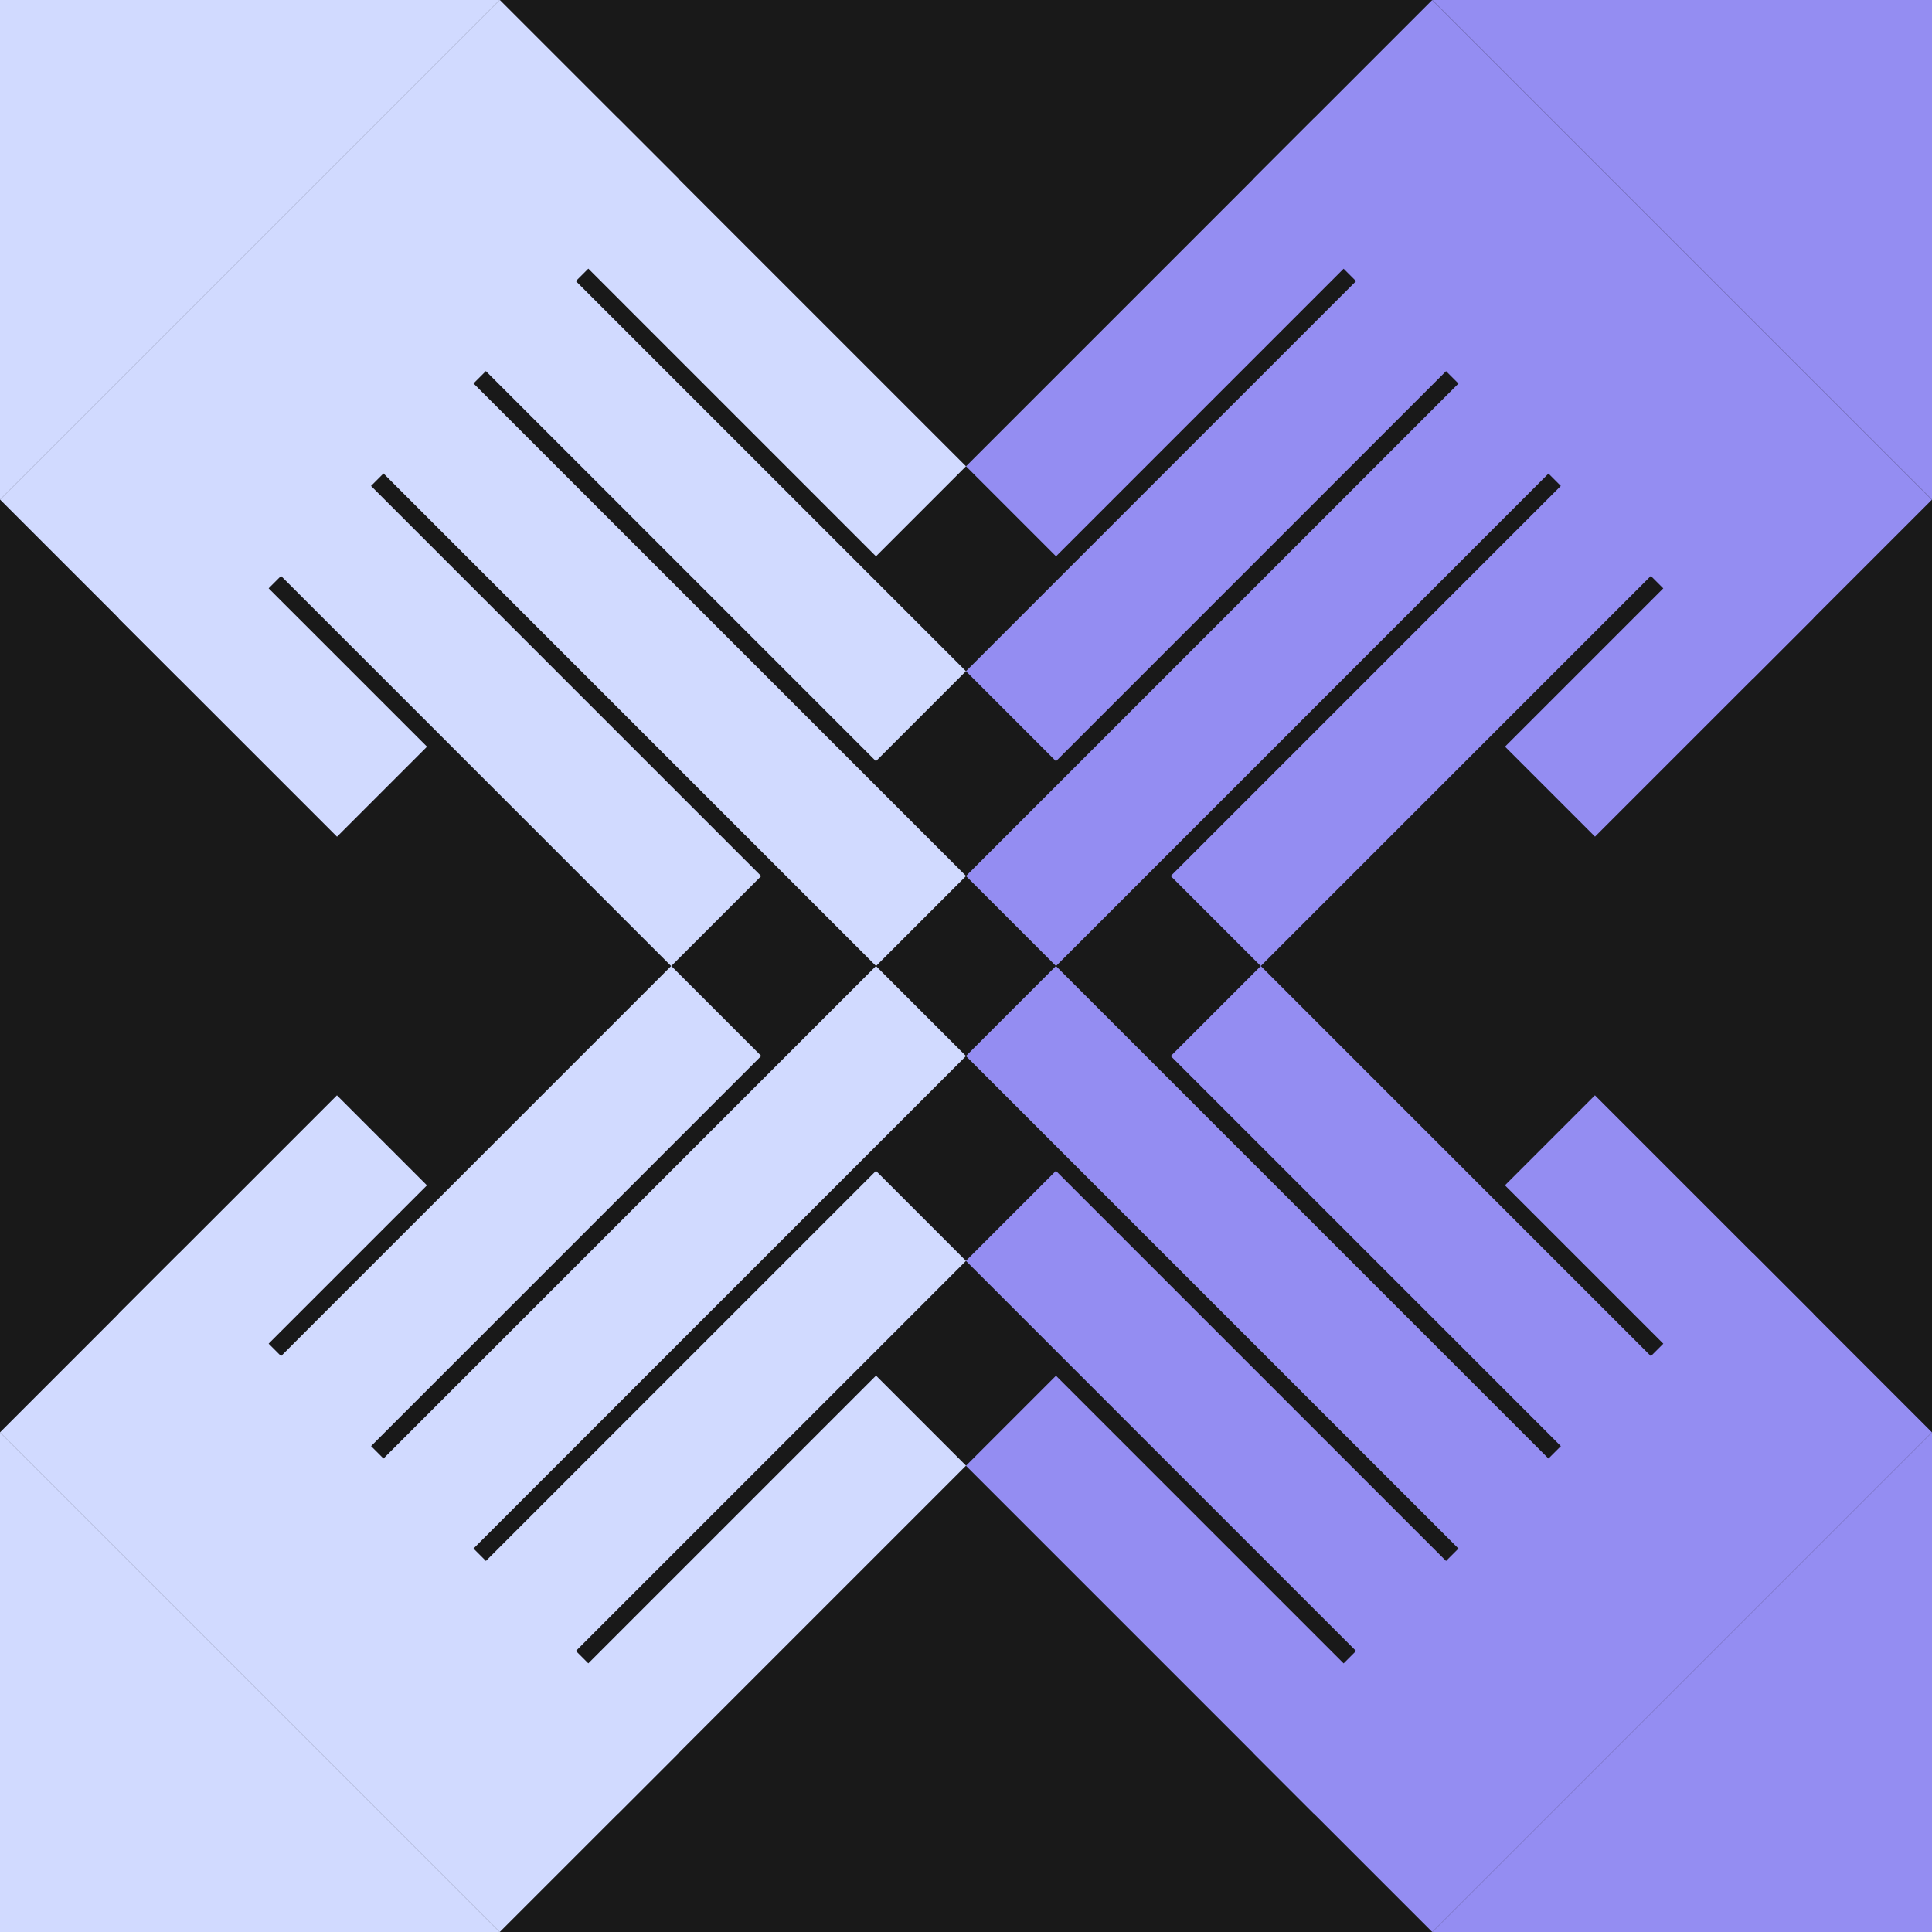
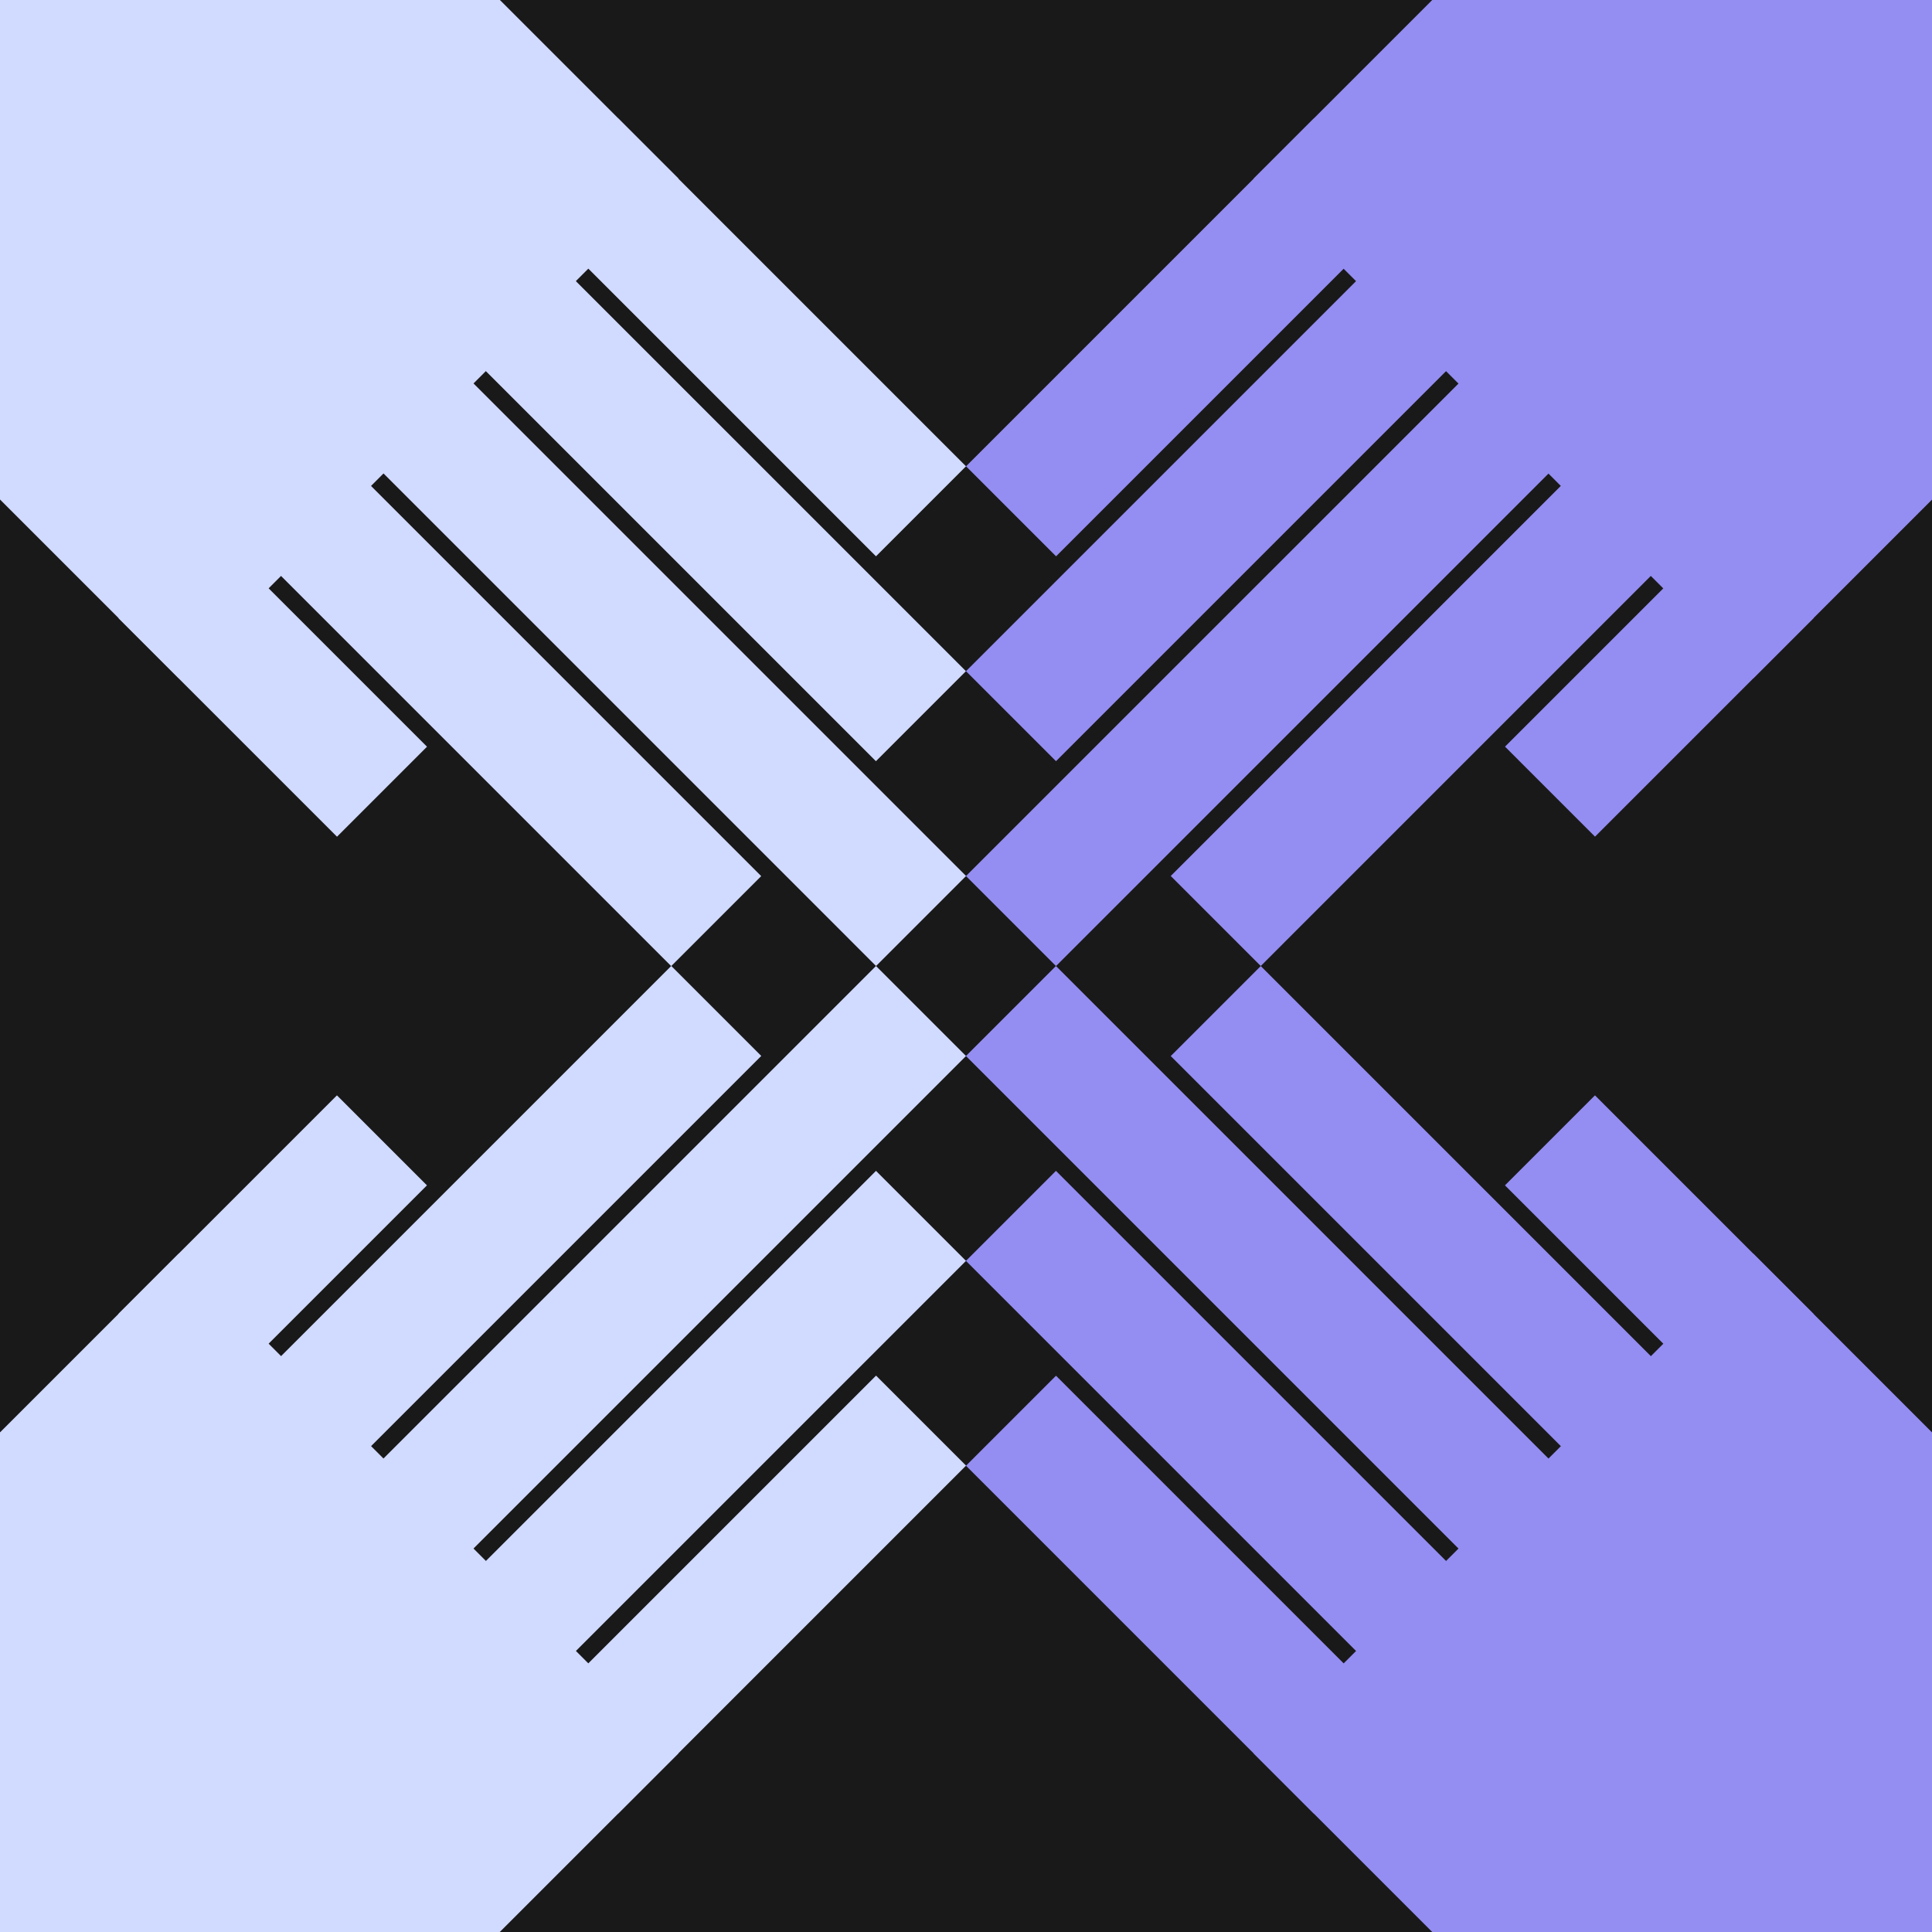
<svg xmlns="http://www.w3.org/2000/svg" width="328" height="328" fill="none" viewBox="0 0 328 328">
-   <path fill="#191919" d="M0 328h328V0H0z" />
-   <path fill="#d1daff" d="M72.496 126.769 35.386 89.66l-15.28 15.281 37.109 37.109zm56.734 21.968L52.762 72.27l-15.28 15.28 76.467 76.468zm34.76-34.791L87.534 37.491l-15.28 15.28 76.455 76.456zm.009-34.781-59.063-59.063-15.281 15.28 59.063 59.064zm.011 69.556L70.164 54.874 54.883 70.155l93.846 93.847zM0 84.833V0h84.833z" />
-   <path fill="#d1daff" d="M84.84-.023.007 84.812l30.334 30.334 84.835-84.835z" />
-   <path fill="#948df2" d="m270.788 142.039 37.109-37.109-15.28-15.281-37.109 37.109zm-56.75 21.966 76.467-76.468-15.281-15.28-76.467 76.467zm-34.76-34.771 76.455-76.455-15.281-15.281-76.455 76.455zm.009-34.788 59.063-59.063-15.28-15.281-59.064 59.063zm-.006 69.562 93.847-93.846-15.281-15.281L164 148.727zM328 84.833V0h-84.833z" />
-   <path fill="#948df2" d="m212.819 30.335 84.835 84.834 30.334-30.334L243.153 0z" />
-   <path fill="#d1daff" d="m57.204 185.957-37.109 37.109 15.281 15.281 37.109-37.109zm56.752-21.968-76.468 76.468 15.281 15.281 76.468-76.468zm34.76 34.792-76.455 76.455 15.28 15.281 76.456-76.455zm.01 34.762-59.064 59.064 15.281 15.281 59.063-59.064zm-.007-69.538-93.847 93.847 15.281 15.281L164 179.286zM0 243.167V328h84.833z" />
-   <path fill="#d1daff" d="m115.167 297.678-84.834-84.835-30.335 30.335 84.835 84.834z" />
-   <path fill="#948df2" d="m255.497 201.235 37.109 37.109 15.281-15.281-37.109-37.109zm-56.733-21.949 76.468 76.468 15.281-15.281-76.468-76.468zm-34.778 34.772 76.455 76.455 15.281-15.281-76.455-76.455zm.01 34.787 59.063 59.064 15.281-15.281-59.064-59.064zm-.006-69.562 93.846 93.847 15.281-15.281-93.846-93.847zM328 243.167V328h-84.833z" />
-   <path fill="#948df2" d="m243.164 328.01 84.835-84.835-30.334-30.334-84.835 84.835z" />
+   <g clip-path="url(#a)">
+     <path fill="#191919" d="M0 328h328V0H0z" />
+     <path fill="#d1daff" d="M72.496 126.77 35.387 89.661l-15.281 15.281 37.109 37.109zM129.23 148.74 52.762 72.272 37.481 87.553l76.468 76.468zM163.99 113.95 87.534 37.495 72.253 52.776l76.456 76.456zM164 79.165l-59.063-59.063-15.281 15.281 59.063 59.063zM164.01 148.72 70.164 54.873 54.883 70.154l93.846 93.847zM0 84.833V0h84.833z" />
+     <path fill="#d1daff" d="M115.18 30.311 84.846-.023H.011v84.835l30.334 30.334z" />
+     <path fill="#948df2" d="m270.79 142.04 37.109-37.109-15.28-15.281-37.109 37.109zM214.04 164l76.467-76.468-15.281-15.281-76.467 76.468zM179.28 129.23l76.455-76.456-15.281-15.281-76.455 76.455 15.281 15.281zM179.29 94.446l59.063-59.063-15.28-15.281-59.064 59.063zM179.28 164.01l93.847-93.846-15.281-15.281-93.847 93.846zM328 84.833V0h-84.833z" />
+     <path fill="#948df2" d="m212.82 30.334 84.835 84.835 30.334-30.334V0h-84.835z" />
+     <path fill="#d1daff" d="m57.204 185.96-37.109 37.109 15.281 15.281 37.109-37.109zM113.96 163.99l-76.468 76.468 15.281 15.281 76.468-76.468zM148.72 198.78l-76.455 76.455 15.281 15.28 76.455-76.455zM148.73 233.54l-59.064 59.064 15.281 15.281 59.063-59.064zM148.72 164l-93.847 93.847 15.281 15.281 93.847-93.847zM0 243.167V328h84.833z" />
+     <path fill="#d1daff" d="m115.17 297.68-84.834-84.835L.002 243.179v84.835h84.835l30.334-30.334z" />
+     <path fill="#948df2" d="m255.5 201.24 37.109 37.109 15.281-15.281-37.109-37.109zM198.76 179.29l76.468 76.468 15.281-15.281-76.468-76.468zM163.99 214.06l76.455 76.455 15.281-15.281-76.455-76.455zM164 248.84l59.063 59.064 15.281-15.281-59.064-59.064zM163.99 179.28l93.846 93.847 15.281-15.281-93.846-93.847zM328 243.167V328h-84.833z" />
+     <path fill="#948df2" d="m212.83 297.68 30.334 30.334h84.835v-84.835l-30.334-30.334z" />
+   </g>
+   <defs>
+     <clipPath id="a">
+       <path fill="#fff" d="M0 0h328v328H0z" />
+     </clipPath>
+   </defs>
</svg>
